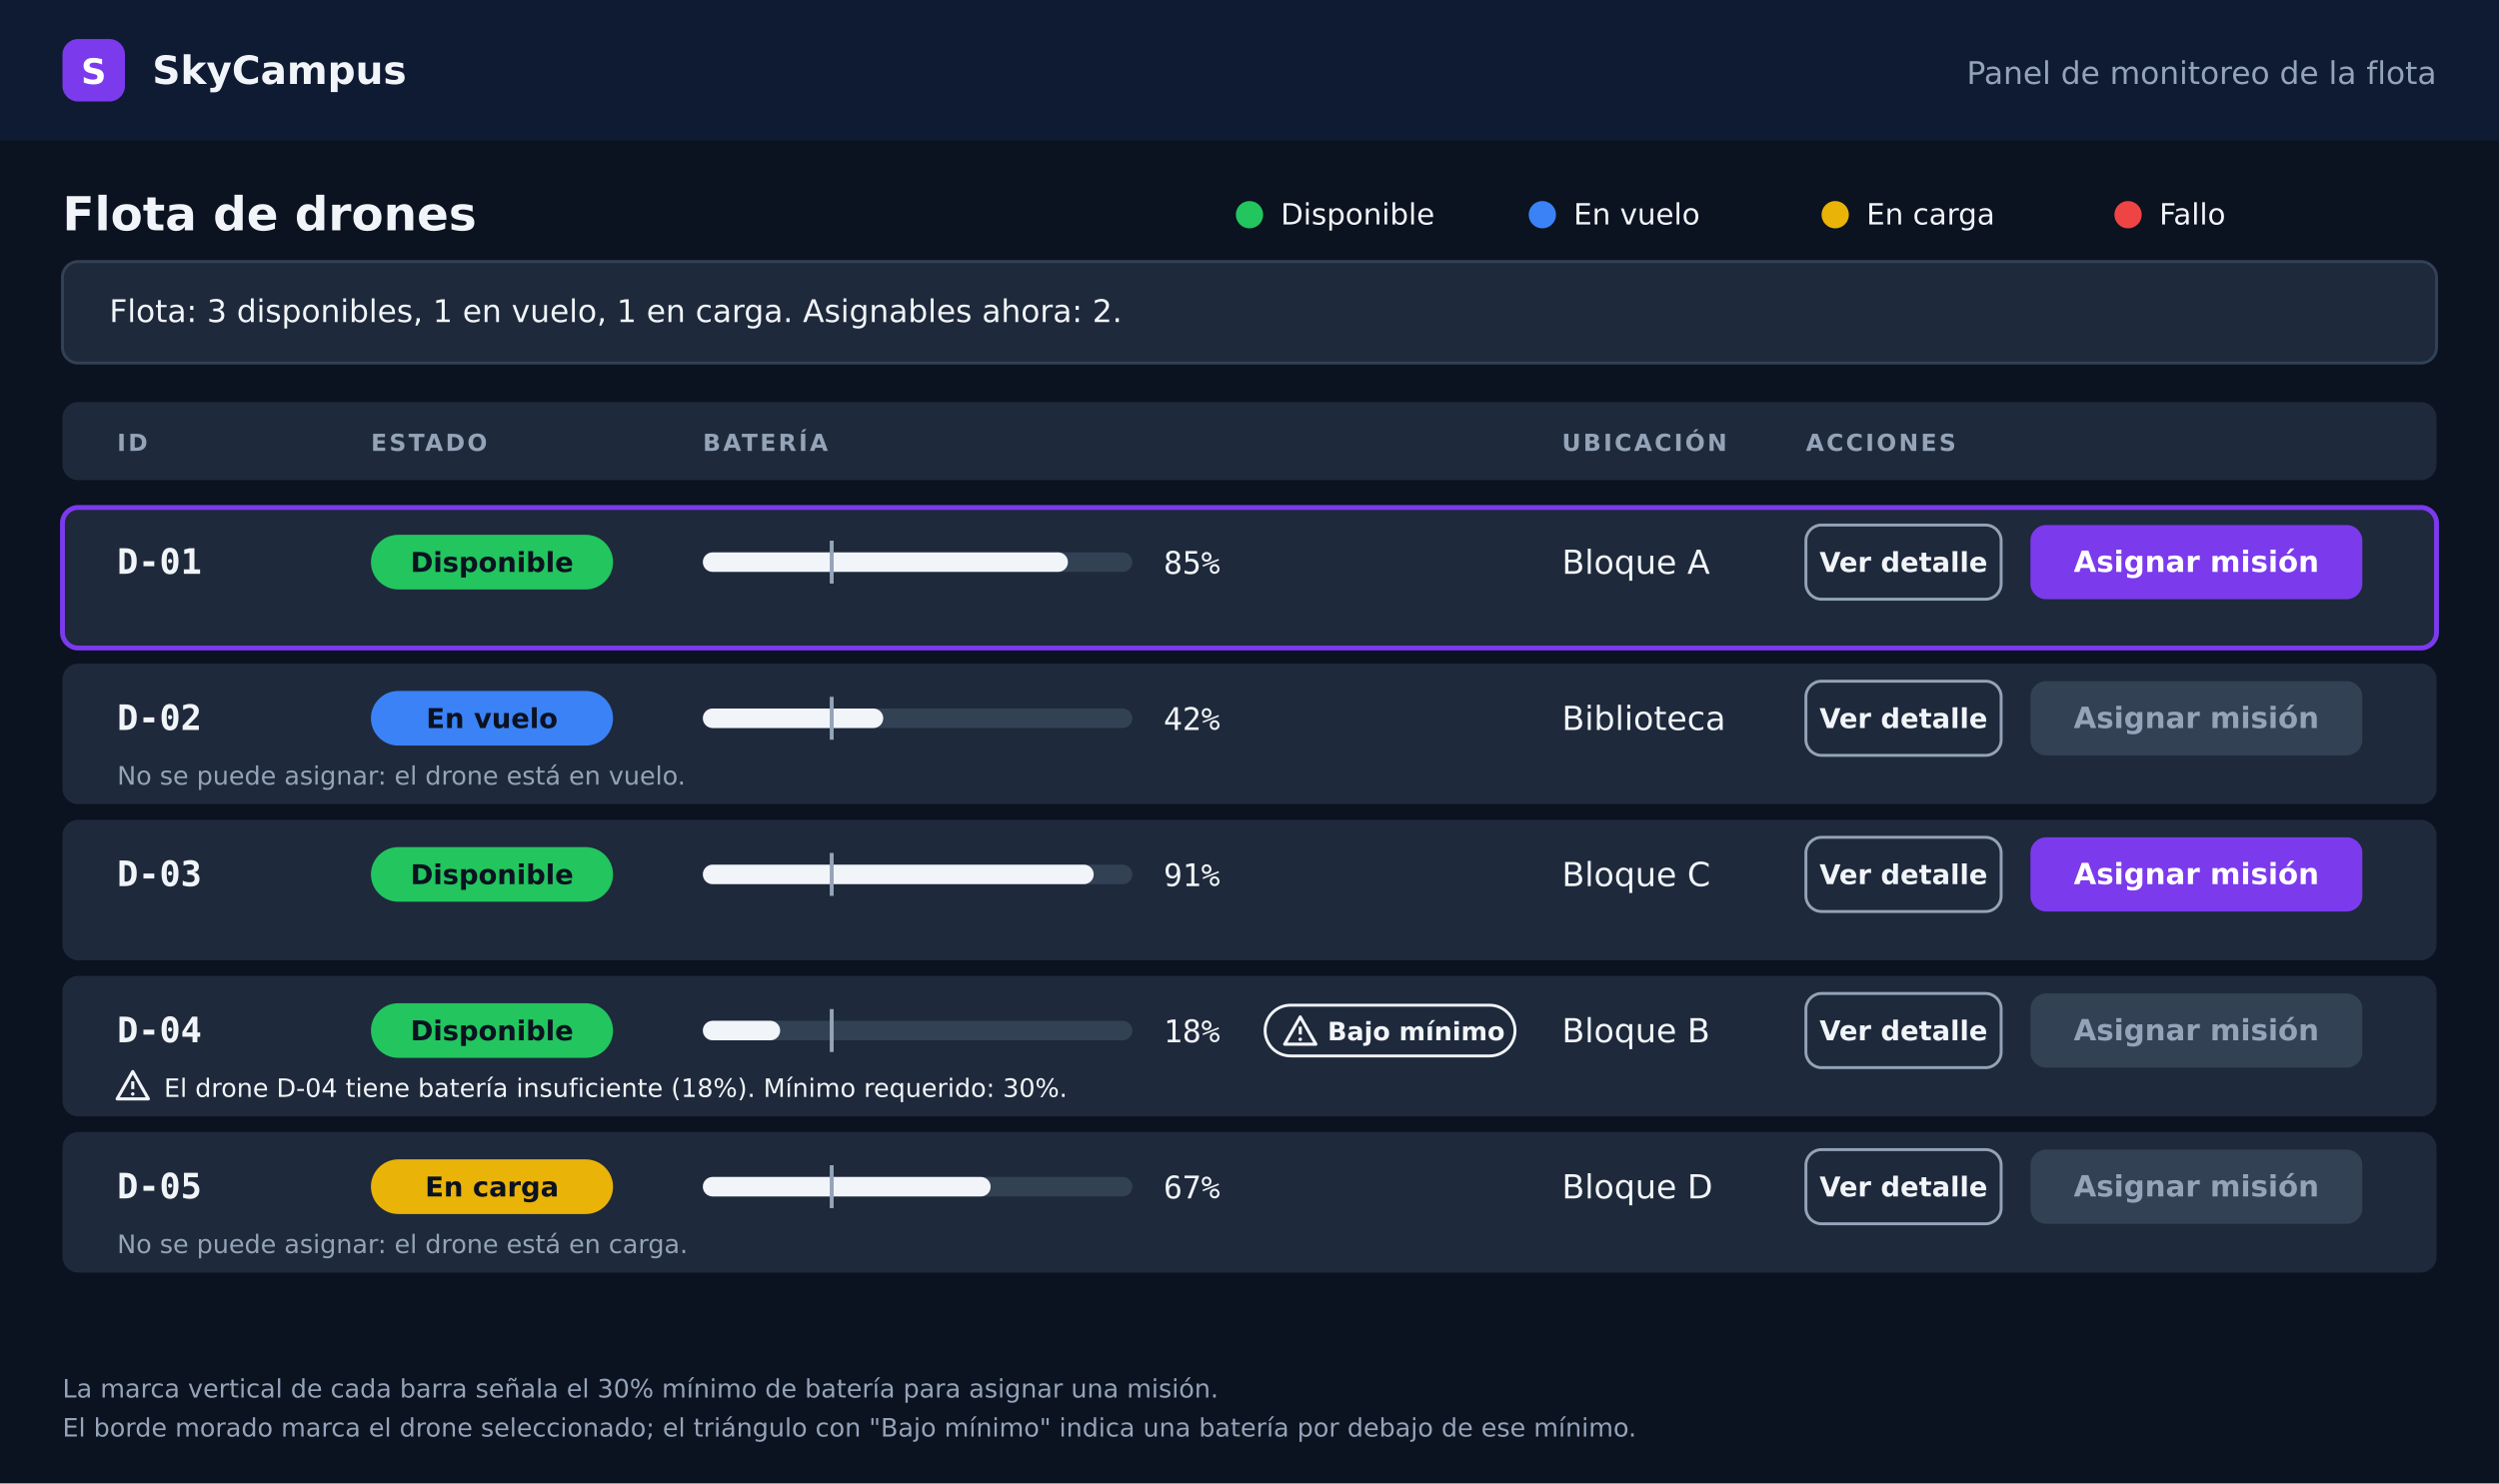
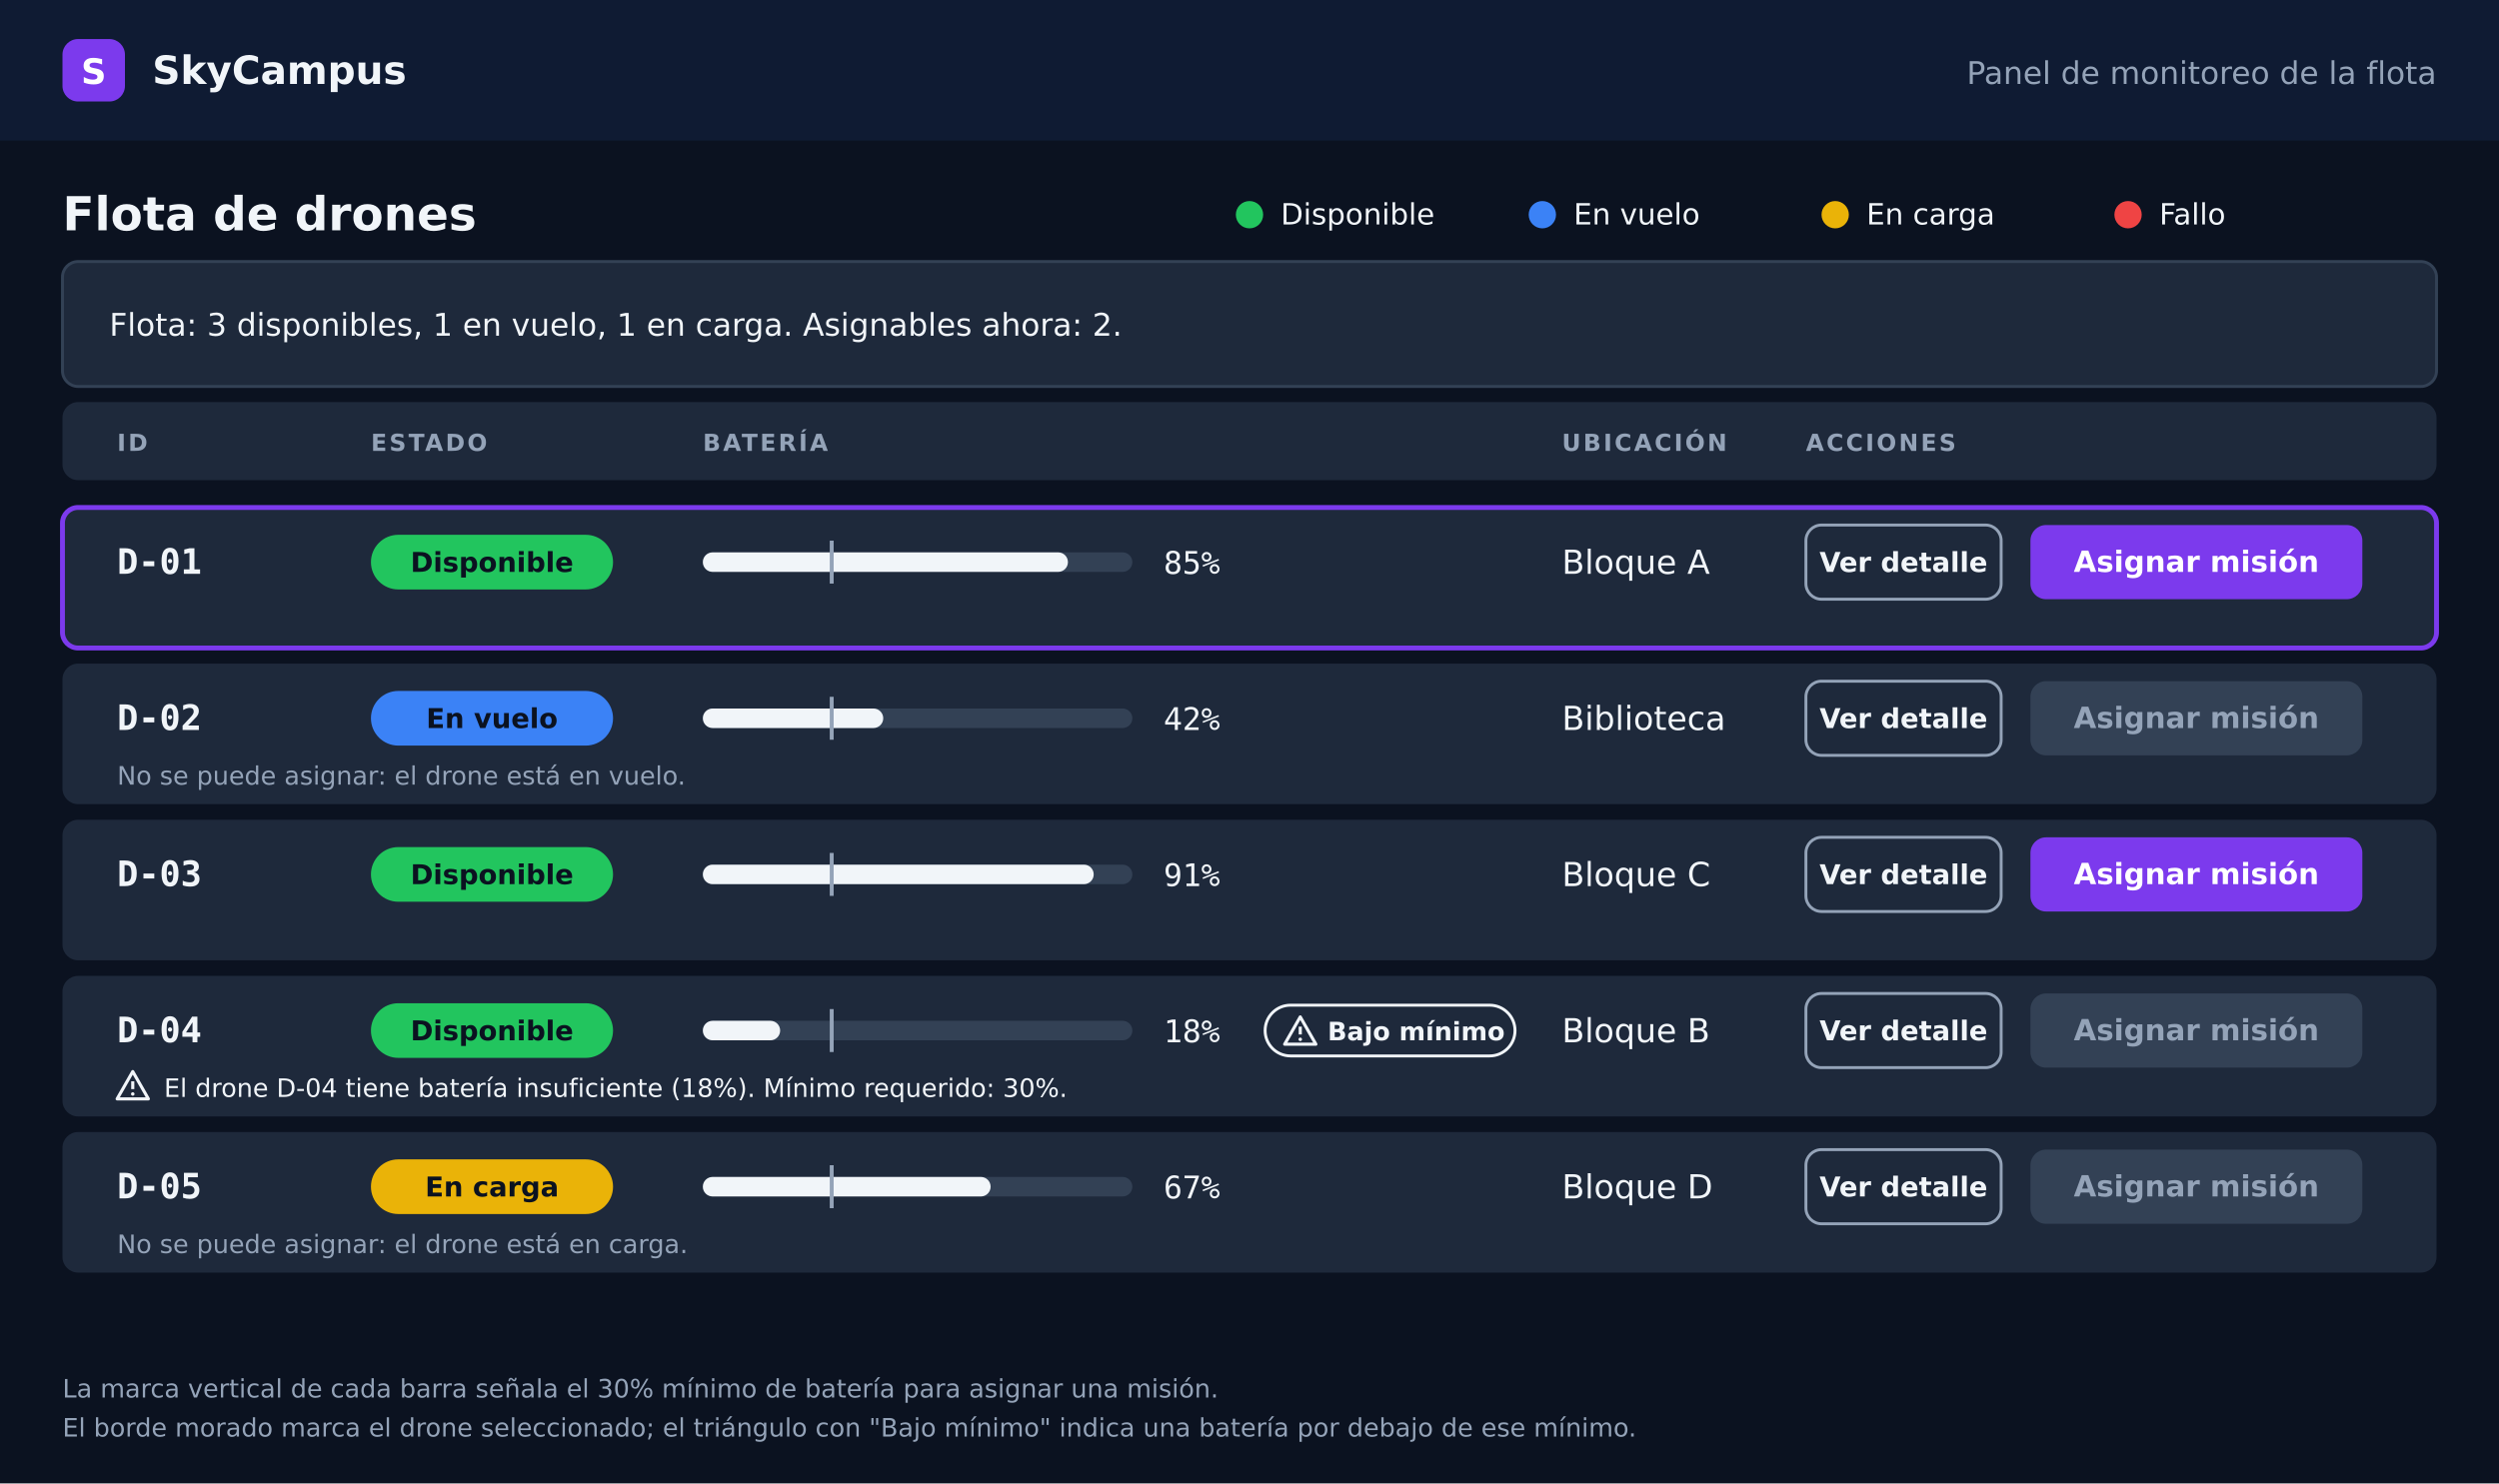
<svg xmlns="http://www.w3.org/2000/svg" width="1280" height="760" viewBox="0 0 1280 760" font-family="DejaVu Sans, Inter, Segoe UI, Helvetica, Arial, sans-serif">
  <rect width="1280" height="760" fill="#0B1220" />
  <rect width="1280" height="72" fill="#0F1B33" />
  <rect x="32" y="20" width="32" height="32" rx="8" fill="#7C3AED" />
  <text x="48" y="43" text-anchor="middle" font-size="18" font-weight="700" fill="#FFFFFF">S</text>
  <text x="78" y="43" font-size="20" font-weight="700" fill="#F1F5F9">SkyCampus</text>
  <text x="1248" y="43" text-anchor="end" font-size="16" fill="#94A3B8">Panel de monitoreo de la flota</text>
  <text x="32" y="118" font-size="24" font-weight="700" fill="#F1F5F9">Flota de drones</text>
  <circle cx="640" cy="110" r="7" fill="#22C55E" />
  <text x="656" y="115" font-size="15" fill="#F1F5F9">Disponible</text>
  <circle cx="790" cy="110" r="7" fill="#3B82F6" />
  <text x="806" y="115" font-size="15" fill="#F1F5F9">En vuelo</text>
  <circle cx="940" cy="110" r="7" fill="#EAB308" />
  <text x="956" y="115" font-size="15" fill="#F1F5F9">En carga</text>
  <circle cx="1090" cy="110" r="7" fill="#EF4444" />
  <text x="1106" y="115" font-size="15" fill="#F1F5F9">Fallo</text>
-   <rect x="32" y="134" width="1216" height="52" rx="8" fill="#1E293B" stroke="#334155" stroke-width="1.5" />
-   <text x="56" y="165" font-size="16" fill="#F1F5F9">Flota: 3 disponibles, 1 en vuelo, 1 en carga. Asignables ahora: 2.</text>
+   <rect x="32" y="134" width="1216" height="64" rx="8" fill="#1E293B" stroke="#334155" stroke-width="1.5" />
+   <text x="56" y="172" font-size="16" fill="#F1F5F9">Flota: 3 disponibles, 1 en vuelo, 1 en carga. Asignables ahora: 2.</text>
  <rect x="32" y="206" width="1216" height="40" rx="8" fill="#1E293B" />
  <text x="60" y="231" font-size="12" font-weight="600" letter-spacing="1.2" fill="#94A3B8">ID</text>
  <text x="190" y="231" font-size="12" font-weight="600" letter-spacing="1.2" fill="#94A3B8">ESTADO</text>
  <text x="360" y="231" font-size="12" font-weight="600" letter-spacing="1.2" fill="#94A3B8">BATERÍA</text>
  <text x="800" y="231" font-size="12" font-weight="600" letter-spacing="1.2" fill="#94A3B8">UBICACIÓN</text>
  <text x="925" y="231" font-size="12" font-weight="600" letter-spacing="1.2" fill="#94A3B8">ACCIONES</text>
  <rect x="32" y="260" width="1216" height="72" rx="8" fill="#1E293B" stroke="#7C3AED" stroke-width="2.5" />
  <text x="60" y="294" font-family="DejaVu Sans Mono, JetBrains Mono, Consolas, monospace" font-size="18" font-weight="700" fill="#F1F5F9">D-01</text>
  <rect x="190" y="274" width="124" height="28" rx="14" fill="#22C55E" />
  <text x="252" y="293" text-anchor="middle" font-size="14" font-weight="600" fill="#0B1220">Disponible</text>
  <rect x="360" y="283" width="220" height="10" rx="5" fill="#334155" />
  <rect x="360" y="283" width="187.0" height="10" rx="5" fill="#F1F5F9" />
  <rect x="425.0" y="277" width="2" height="22" fill="#94A3B8" />
  <text x="596" y="294" font-family="DejaVu Sans Mono, JetBrains Mono, Consolas, monospace" font-size="16" fill="#F1F5F9">85%</text>
  <text x="800" y="294" font-size="17" fill="#F1F5F9">Bloque A</text>
  <rect x="925" y="269" width="100" height="38" rx="8" fill="none" stroke="#94A3B8" stroke-width="1.5" />
  <text x="975" y="293" text-anchor="middle" font-size="14" font-weight="600" fill="#F1F5F9">Ver detalle</text>
  <rect x="1040" y="269" width="170" height="38" rx="8" fill="#7C3AED" />
  <text x="1125" y="293" text-anchor="middle" font-size="15" font-weight="600" fill="#FFFFFF">Asignar misión</text>
  <rect x="32" y="340" width="1216" height="72" rx="8" fill="#1E293B" />
  <text x="60" y="374" font-family="DejaVu Sans Mono, JetBrains Mono, Consolas, monospace" font-size="18" font-weight="700" fill="#F1F5F9">D-02</text>
  <rect x="190" y="354" width="124" height="28" rx="14" fill="#3B82F6" />
  <text x="252" y="373" text-anchor="middle" font-size="14" font-weight="600" fill="#0B1220">En vuelo</text>
  <rect x="360" y="363" width="220" height="10" rx="5" fill="#334155" />
  <rect x="360" y="363" width="92.4" height="10" rx="5" fill="#F1F5F9" />
  <rect x="425.0" y="357" width="2" height="22" fill="#94A3B8" />
  <text x="596" y="374" font-family="DejaVu Sans Mono, JetBrains Mono, Consolas, monospace" font-size="16" fill="#F1F5F9">42%</text>
  <text x="800" y="374" font-size="17" fill="#F1F5F9">Biblioteca</text>
  <rect x="925" y="349" width="100" height="38" rx="8" fill="none" stroke="#94A3B8" stroke-width="1.5" />
  <text x="975" y="373" text-anchor="middle" font-size="14" font-weight="600" fill="#F1F5F9">Ver detalle</text>
  <rect x="1040" y="349" width="170" height="38" rx="8" fill="#334155" />
  <text x="1125" y="373" text-anchor="middle" font-size="15" font-weight="600" fill="#94A3B8">Asignar misión</text>
  <text x="60" y="402" font-size="13" fill="#94A3B8">No se puede asignar: el drone está en vuelo.</text>
  <rect x="32" y="420" width="1216" height="72" rx="8" fill="#1E293B" />
  <text x="60" y="454" font-family="DejaVu Sans Mono, JetBrains Mono, Consolas, monospace" font-size="18" font-weight="700" fill="#F1F5F9">D-03</text>
  <rect x="190" y="434" width="124" height="28" rx="14" fill="#22C55E" />
  <text x="252" y="453" text-anchor="middle" font-size="14" font-weight="600" fill="#0B1220">Disponible</text>
  <rect x="360" y="443" width="220" height="10" rx="5" fill="#334155" />
  <rect x="360" y="443" width="200.2" height="10" rx="5" fill="#F1F5F9" />
  <rect x="425.0" y="437" width="2" height="22" fill="#94A3B8" />
  <text x="596" y="454" font-family="DejaVu Sans Mono, JetBrains Mono, Consolas, monospace" font-size="16" fill="#F1F5F9">91%</text>
  <text x="800" y="454" font-size="17" fill="#F1F5F9">Bloque C</text>
  <rect x="925" y="429" width="100" height="38" rx="8" fill="none" stroke="#94A3B8" stroke-width="1.5" />
  <text x="975" y="453" text-anchor="middle" font-size="14" font-weight="600" fill="#F1F5F9">Ver detalle</text>
  <rect x="1040" y="429" width="170" height="38" rx="8" fill="#7C3AED" />
  <text x="1125" y="453" text-anchor="middle" font-size="15" font-weight="600" fill="#FFFFFF">Asignar misión</text>
  <rect x="32" y="500" width="1216" height="72" rx="8" fill="#1E293B" />
  <text x="60" y="534" font-family="DejaVu Sans Mono, JetBrains Mono, Consolas, monospace" font-size="18" font-weight="700" fill="#F1F5F9">D-04</text>
  <rect x="190" y="514" width="124" height="28" rx="14" fill="#22C55E" />
  <text x="252" y="533" text-anchor="middle" font-size="14" font-weight="600" fill="#0B1220">Disponible</text>
  <rect x="360" y="523" width="220" height="10" rx="5" fill="#334155" />
  <rect x="360" y="523" width="39.6" height="10" rx="5" fill="#F1F5F9" />
  <rect x="425.0" y="517" width="2" height="22" fill="#94A3B8" />
  <text x="596" y="534" font-family="DejaVu Sans Mono, JetBrains Mono, Consolas, monospace" font-size="16" fill="#F1F5F9">18%</text>
  <rect x="648" y="515" width="128" height="26" rx="13" fill="none" stroke="#F1F5F9" stroke-width="1.5" />
  <path d="M666 521 L674 535 L658 535 Z" fill="none" stroke="#F1F5F9" stroke-width="1.6" stroke-linejoin="round" />
  <line x1="666" y1="526" x2="666" y2="530" stroke="#F1F5F9" stroke-width="1.6" />
  <circle cx="666" cy="532.5" r="0.9" fill="#F1F5F9" />
  <text x="680" y="533" font-size="13" font-weight="600" fill="#F1F5F9">Bajo mínimo</text>
  <text x="800" y="534" font-size="17" fill="#F1F5F9">Bloque B</text>
  <rect x="925" y="509" width="100" height="38" rx="8" fill="none" stroke="#94A3B8" stroke-width="1.5" />
  <text x="975" y="533" text-anchor="middle" font-size="14" font-weight="600" fill="#F1F5F9">Ver detalle</text>
  <rect x="1040" y="509" width="170" height="38" rx="8" fill="#334155" />
  <text x="1125" y="533" text-anchor="middle" font-size="15" font-weight="600" fill="#94A3B8">Asignar misión</text>
  <path d="M68 549 L76 563 L60 563 Z" fill="none" stroke="#F1F5F9" stroke-width="1.6" stroke-linejoin="round" />
  <line x1="68" y1="554" x2="68" y2="558" stroke="#F1F5F9" stroke-width="1.6" />
  <circle cx="68" cy="560.5" r="0.9" fill="#F1F5F9" />
  <text x="84" y="562" font-size="13" fill="#F1F5F9">El drone D-04 tiene batería insuficiente (18%). Mínimo requerido: 30%.</text>
  <rect x="32" y="580" width="1216" height="72" rx="8" fill="#1E293B" />
  <text x="60" y="614" font-family="DejaVu Sans Mono, JetBrains Mono, Consolas, monospace" font-size="18" font-weight="700" fill="#F1F5F9">D-05</text>
  <rect x="190" y="594" width="124" height="28" rx="14" fill="#EAB308" />
  <text x="252" y="613" text-anchor="middle" font-size="14" font-weight="600" fill="#0B1220">En carga</text>
  <rect x="360" y="603" width="220" height="10" rx="5" fill="#334155" />
  <rect x="360" y="603" width="147.4" height="10" rx="5" fill="#F1F5F9" />
  <rect x="425.0" y="597" width="2" height="22" fill="#94A3B8" />
  <text x="596" y="614" font-family="DejaVu Sans Mono, JetBrains Mono, Consolas, monospace" font-size="16" fill="#F1F5F9">67%</text>
  <text x="800" y="614" font-size="17" fill="#F1F5F9">Bloque D</text>
  <rect x="925" y="589" width="100" height="38" rx="8" fill="none" stroke="#94A3B8" stroke-width="1.5" />
  <text x="975" y="613" text-anchor="middle" font-size="14" font-weight="600" fill="#F1F5F9">Ver detalle</text>
  <rect x="1040" y="589" width="170" height="38" rx="8" fill="#334155" />
  <text x="1125" y="613" text-anchor="middle" font-size="15" font-weight="600" fill="#94A3B8">Asignar misión</text>
  <text x="60" y="642" font-size="13" fill="#94A3B8">No se puede asignar: el drone está en carga.</text>
  <text x="32" y="716" font-size="13" fill="#94A3B8">La marca vertical de cada barra señala el 30% mínimo de batería para asignar una misión.</text>
  <text x="32" y="736" font-size="13" fill="#94A3B8">El borde morado marca el drone seleccionado; el triángulo con "Bajo mínimo" indica una batería por debajo de ese mínimo.</text>
</svg>
